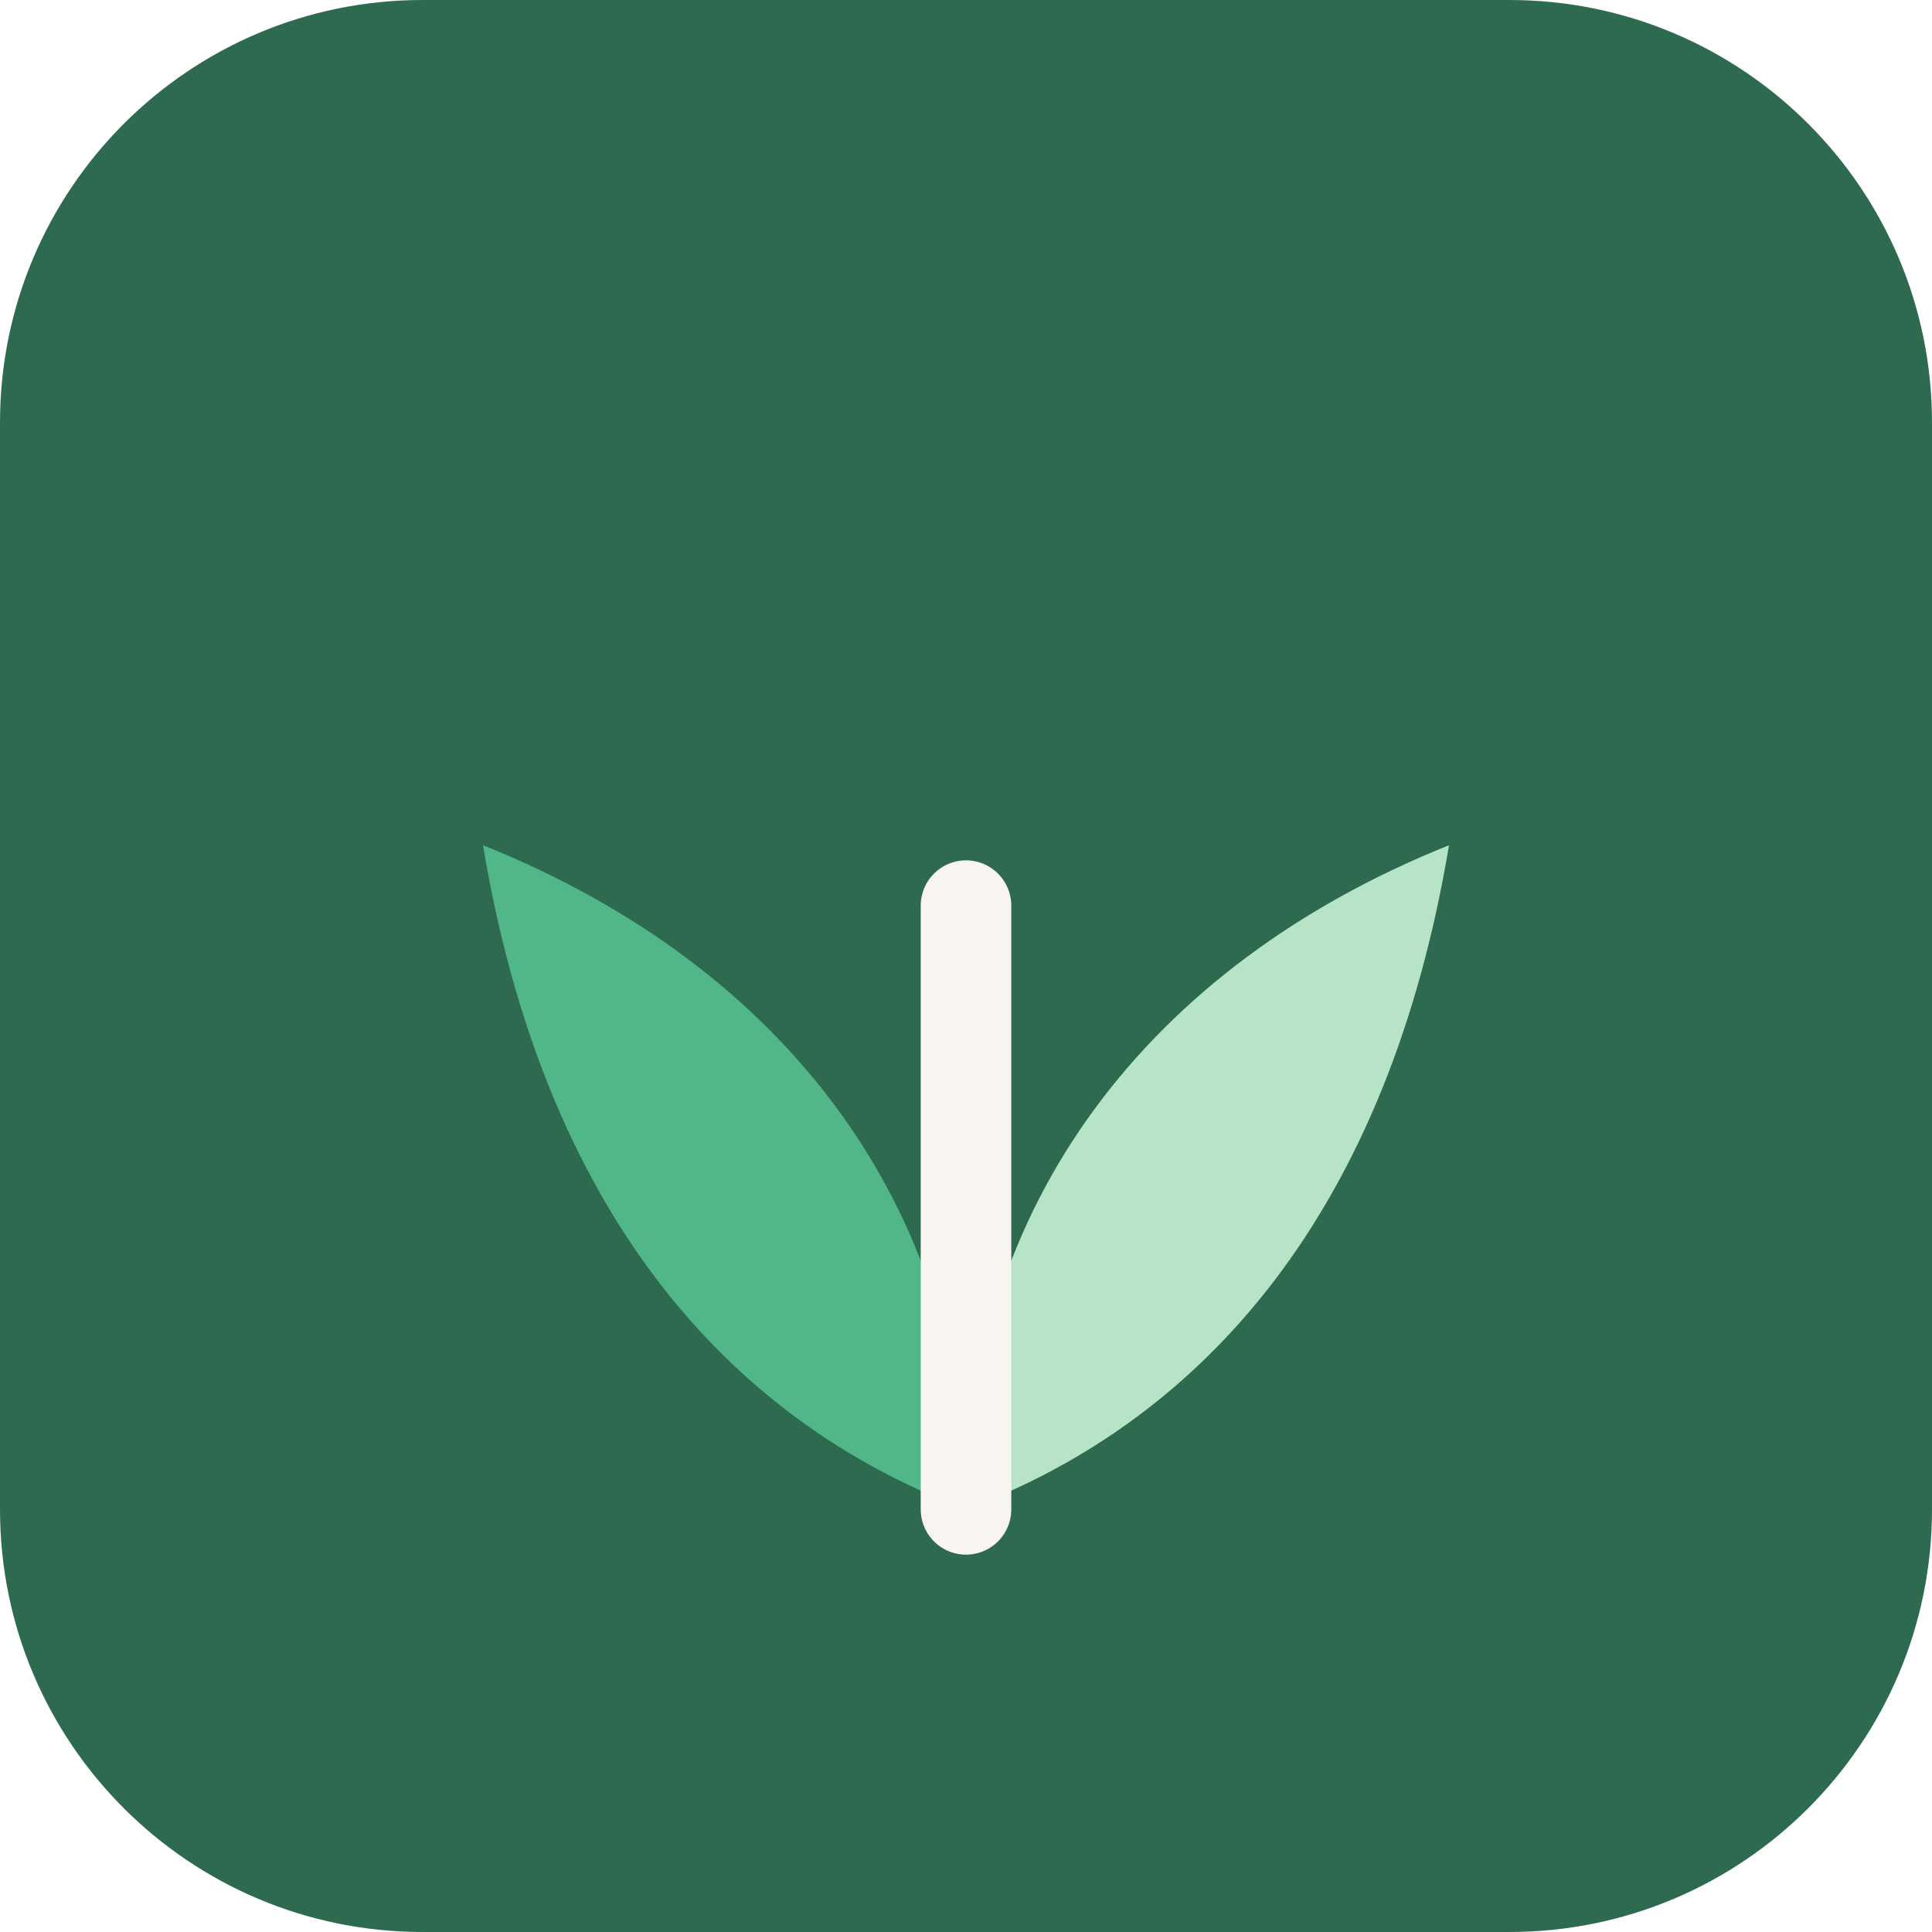
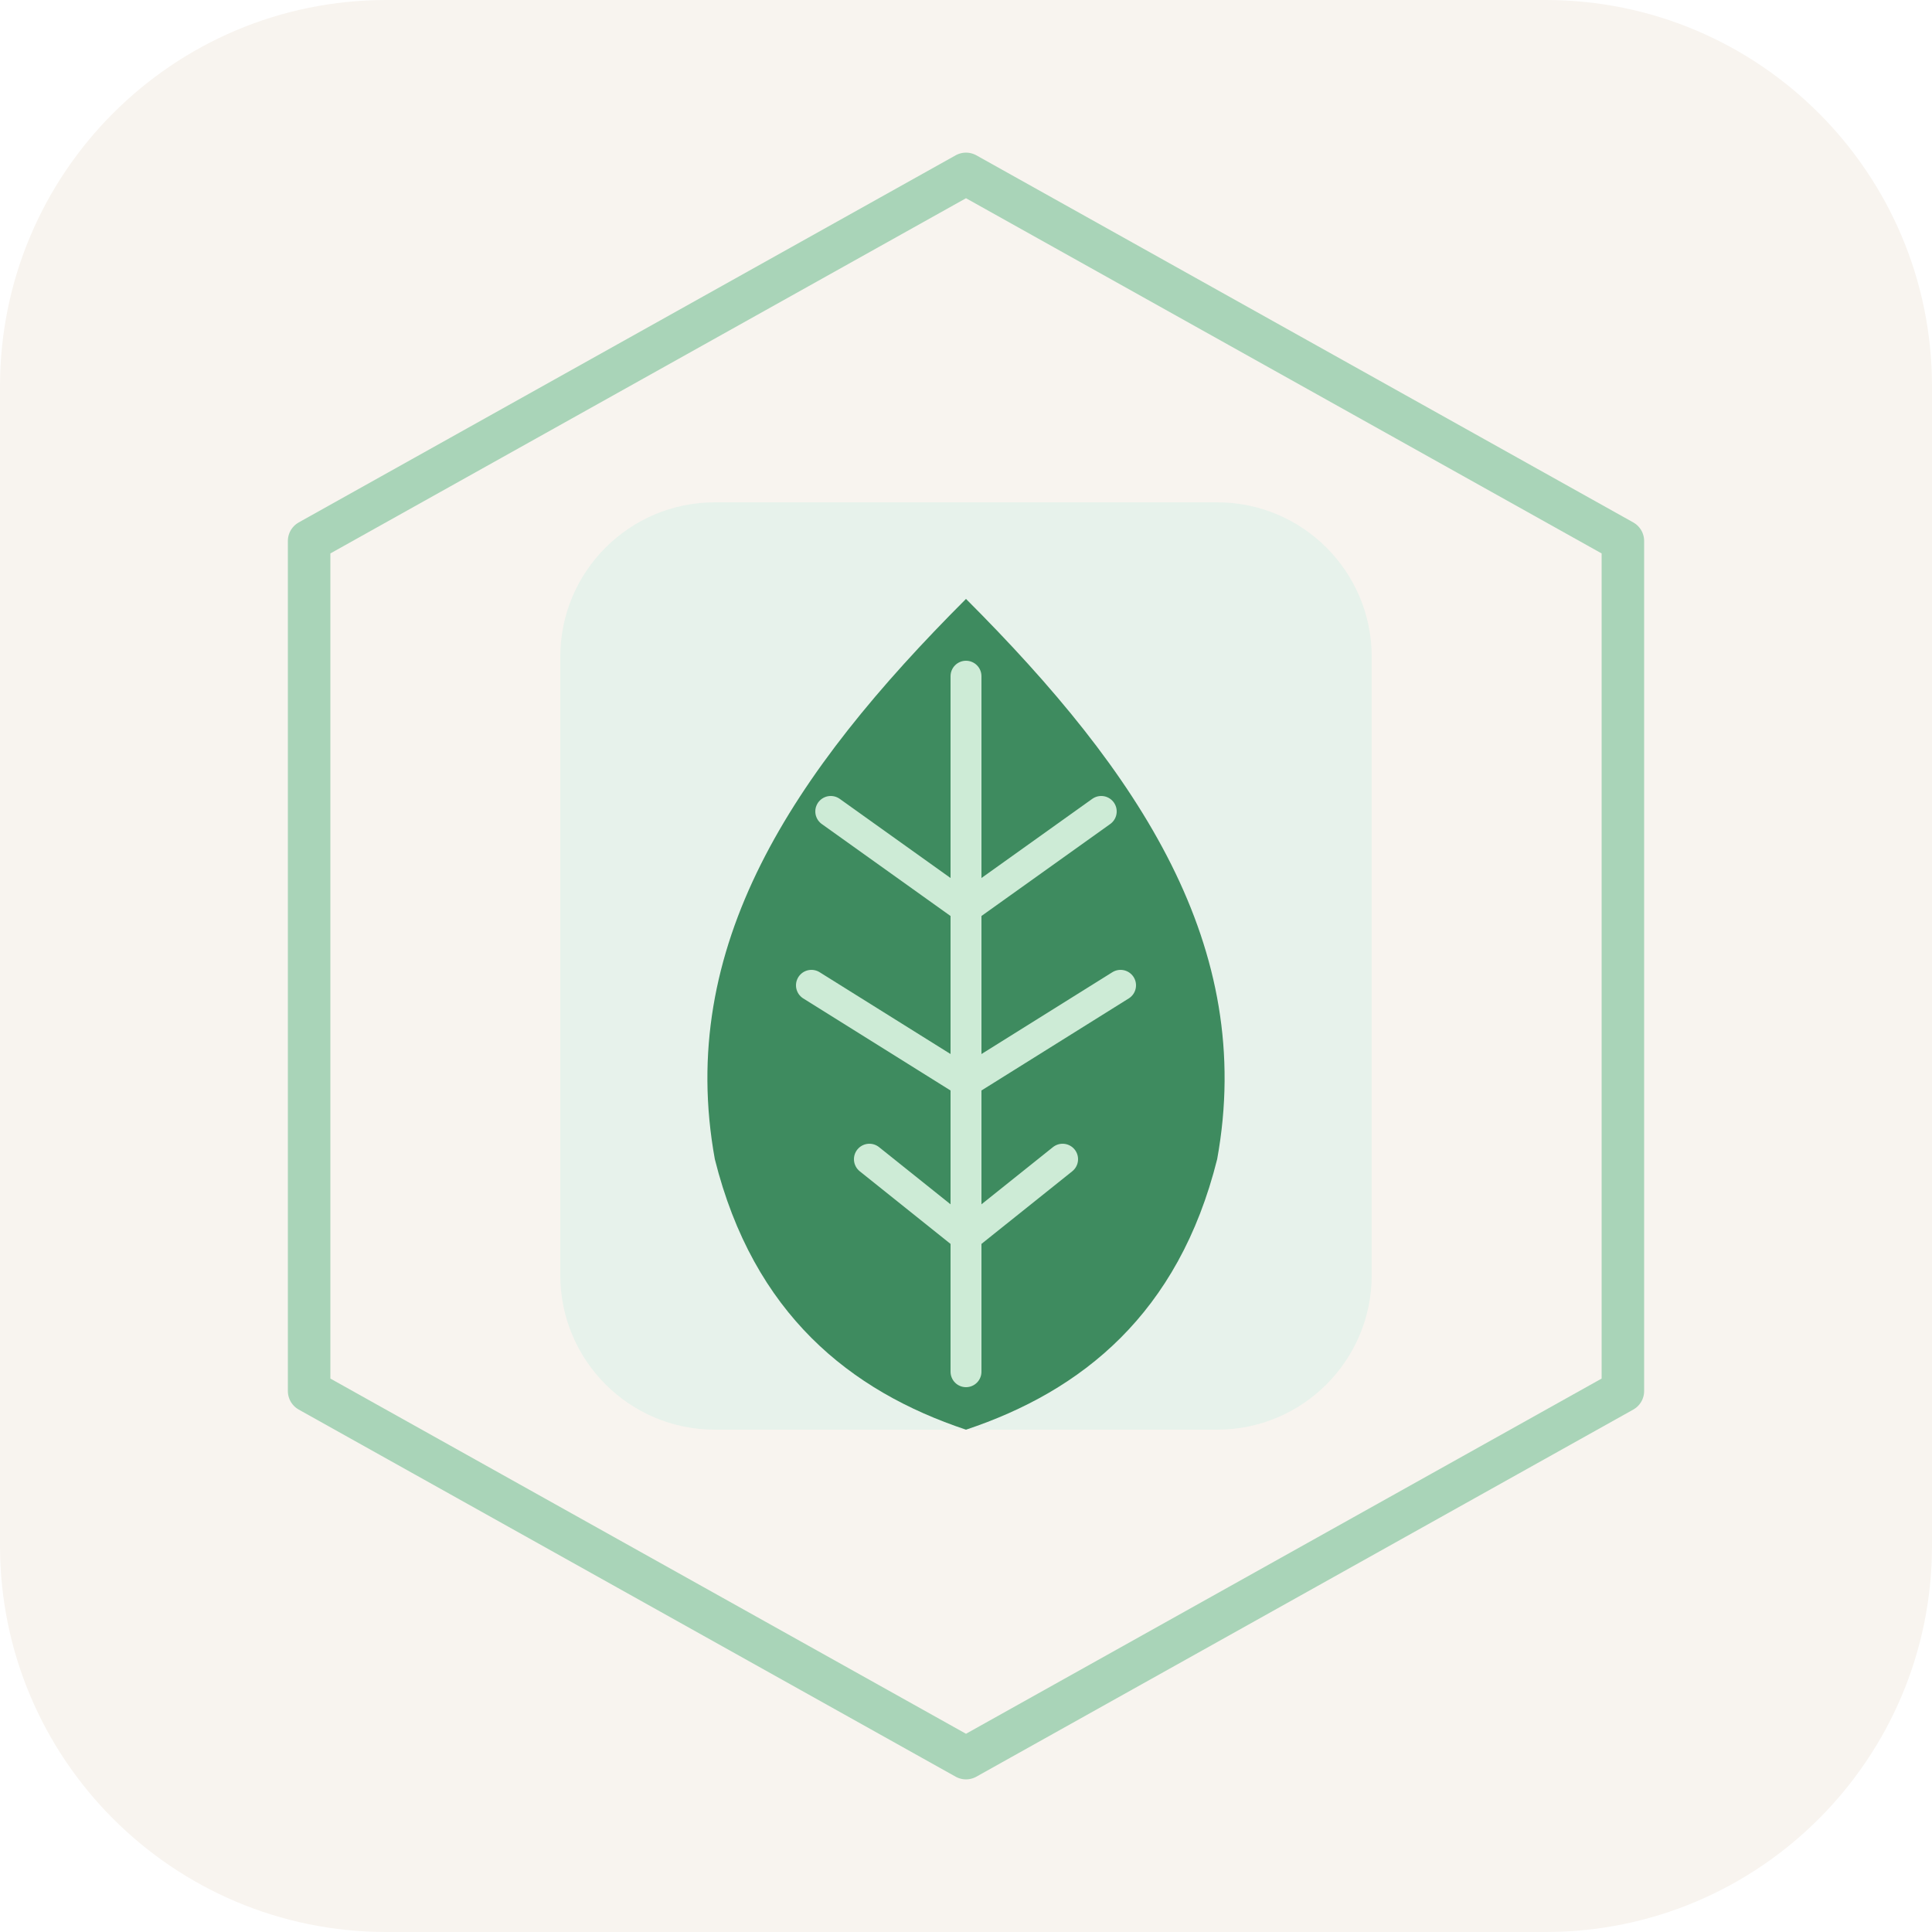
- <svg xmlns="http://www.w3.org/2000/svg" width="64" height="64" viewBox="0 0 64 64">
-   <rect width="64" height="64" rx="14" fill="#2D6A4F" />
-   <path d="M32 50c0-10 6-18 16-22-2 12-8 19-16 22z" fill="#B7E4C7" />
-   <path d="M32 50c0-10-6-18-16-22 2 12 8 19 16 22z" fill="#52B788" />
-   <path d="M32 50V30" stroke="#F8F4EF" stroke-width="3" stroke-linecap="round" />
+ <svg xmlns="http://www.w3.org/2000/svg" width="100" height="100" viewBox="0 0 100 100">
+   <rect width="100" height="100" rx="20" fill="#F8F4EF" />
+   <polygon points="50,9 84,28 84,72 50,91 16,72 16,28" fill="none" stroke="#A9D4B8" stroke-width="2.2" stroke-linejoin="round" />
+   <rect x="29" y="26" width="42" height="48" rx="8" fill="#E7F2EB" />
+   <path d="M50 31 C59 40 65 49 63 60 C61 68 56 72 50 74 C44 72 39 68 37 60 C35 49 41 40 50 31 Z" fill="#3E8B5F" />
+   <g stroke="#CDEBD6" stroke-width="1.6" stroke-linecap="round" fill="none">
+     <path d="M50 35 L50 71" />
+     <path d="M50 47 L43 42 M50 47 L57 42" />
+     <path d="M50 56 L42 51 M50 56 L58 51" />
+     <path d="M50 64 L45 60 M50 64 L55 60" />
+   </g>
</svg>
